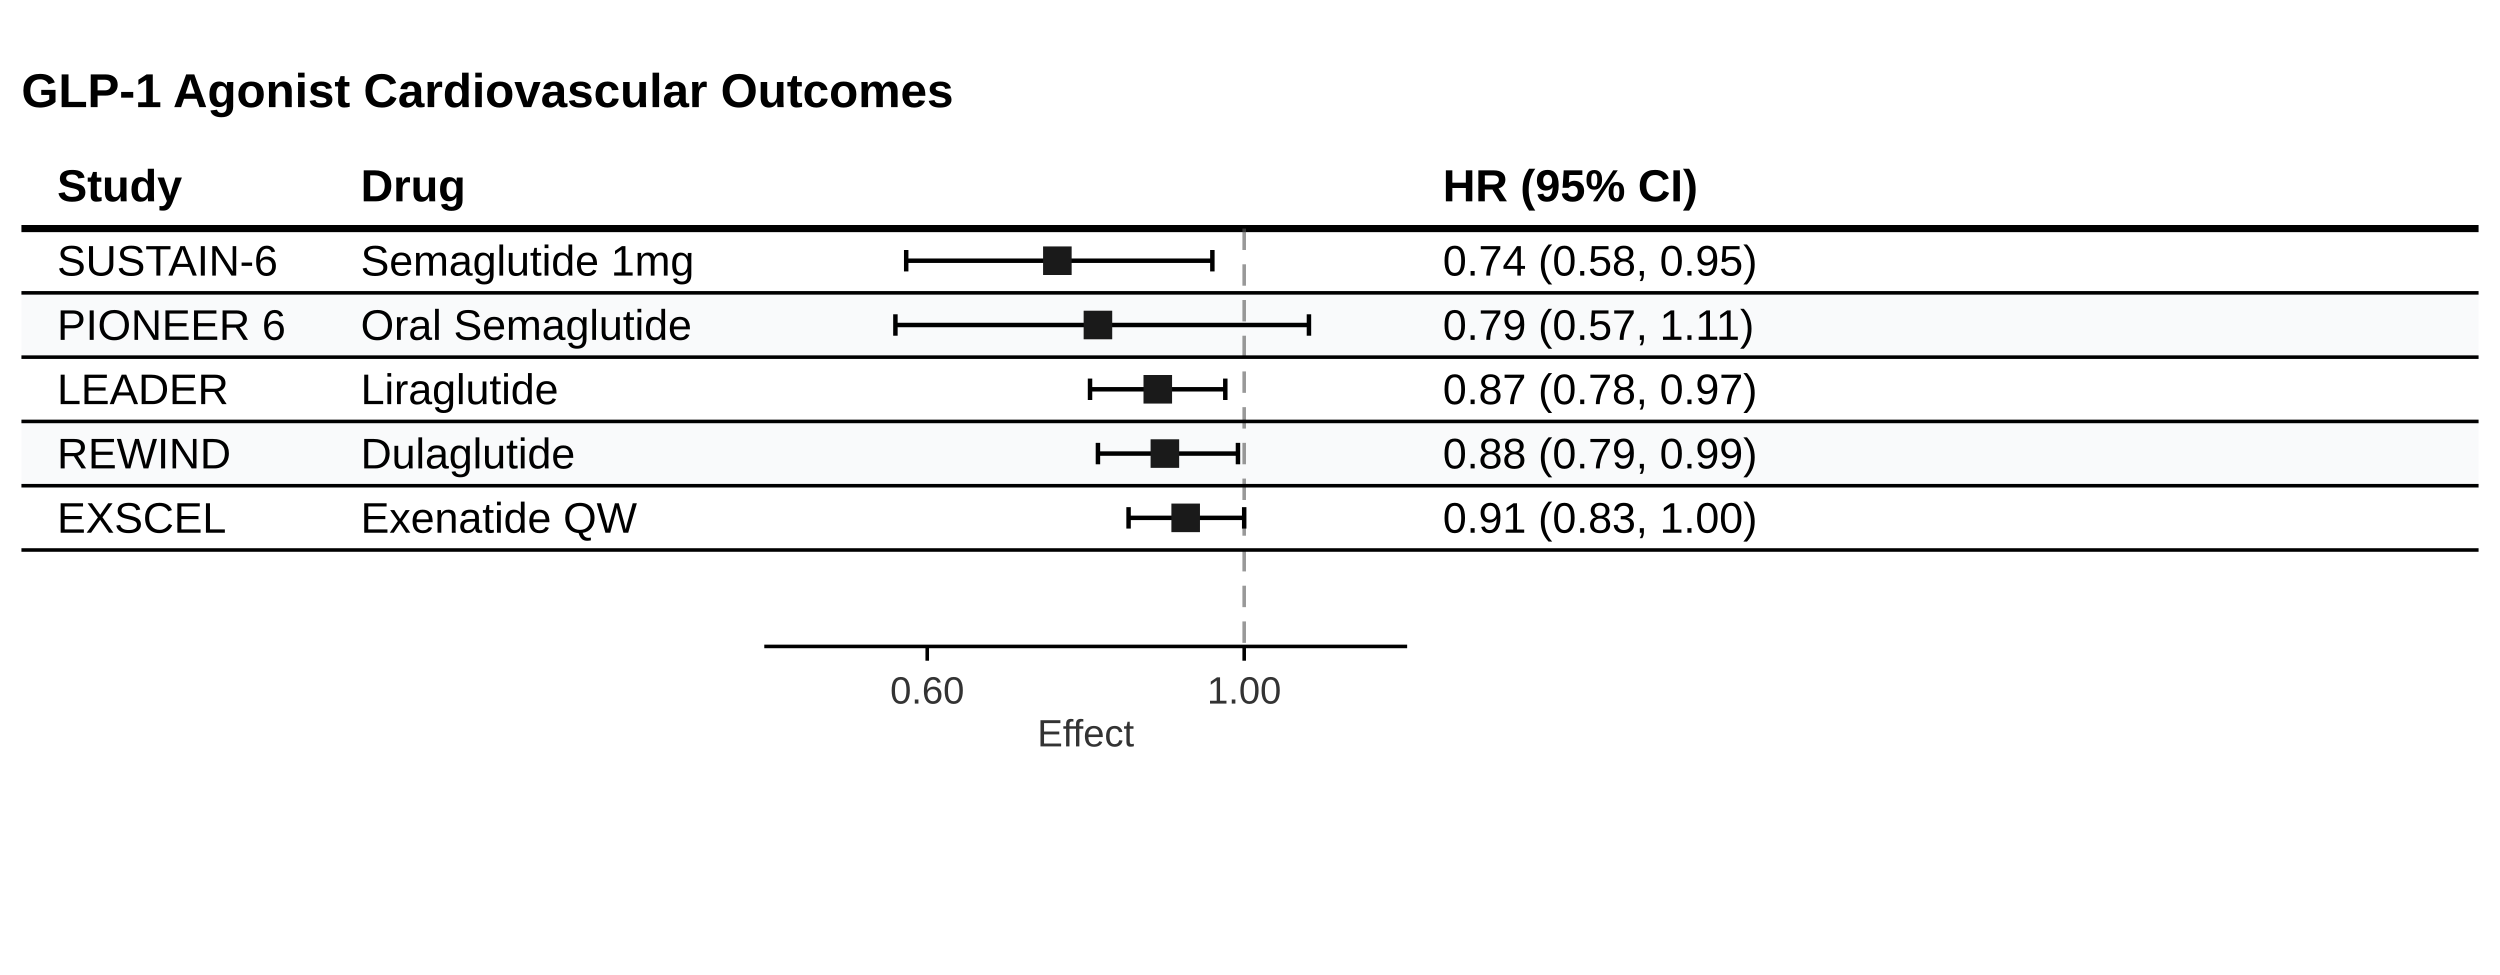
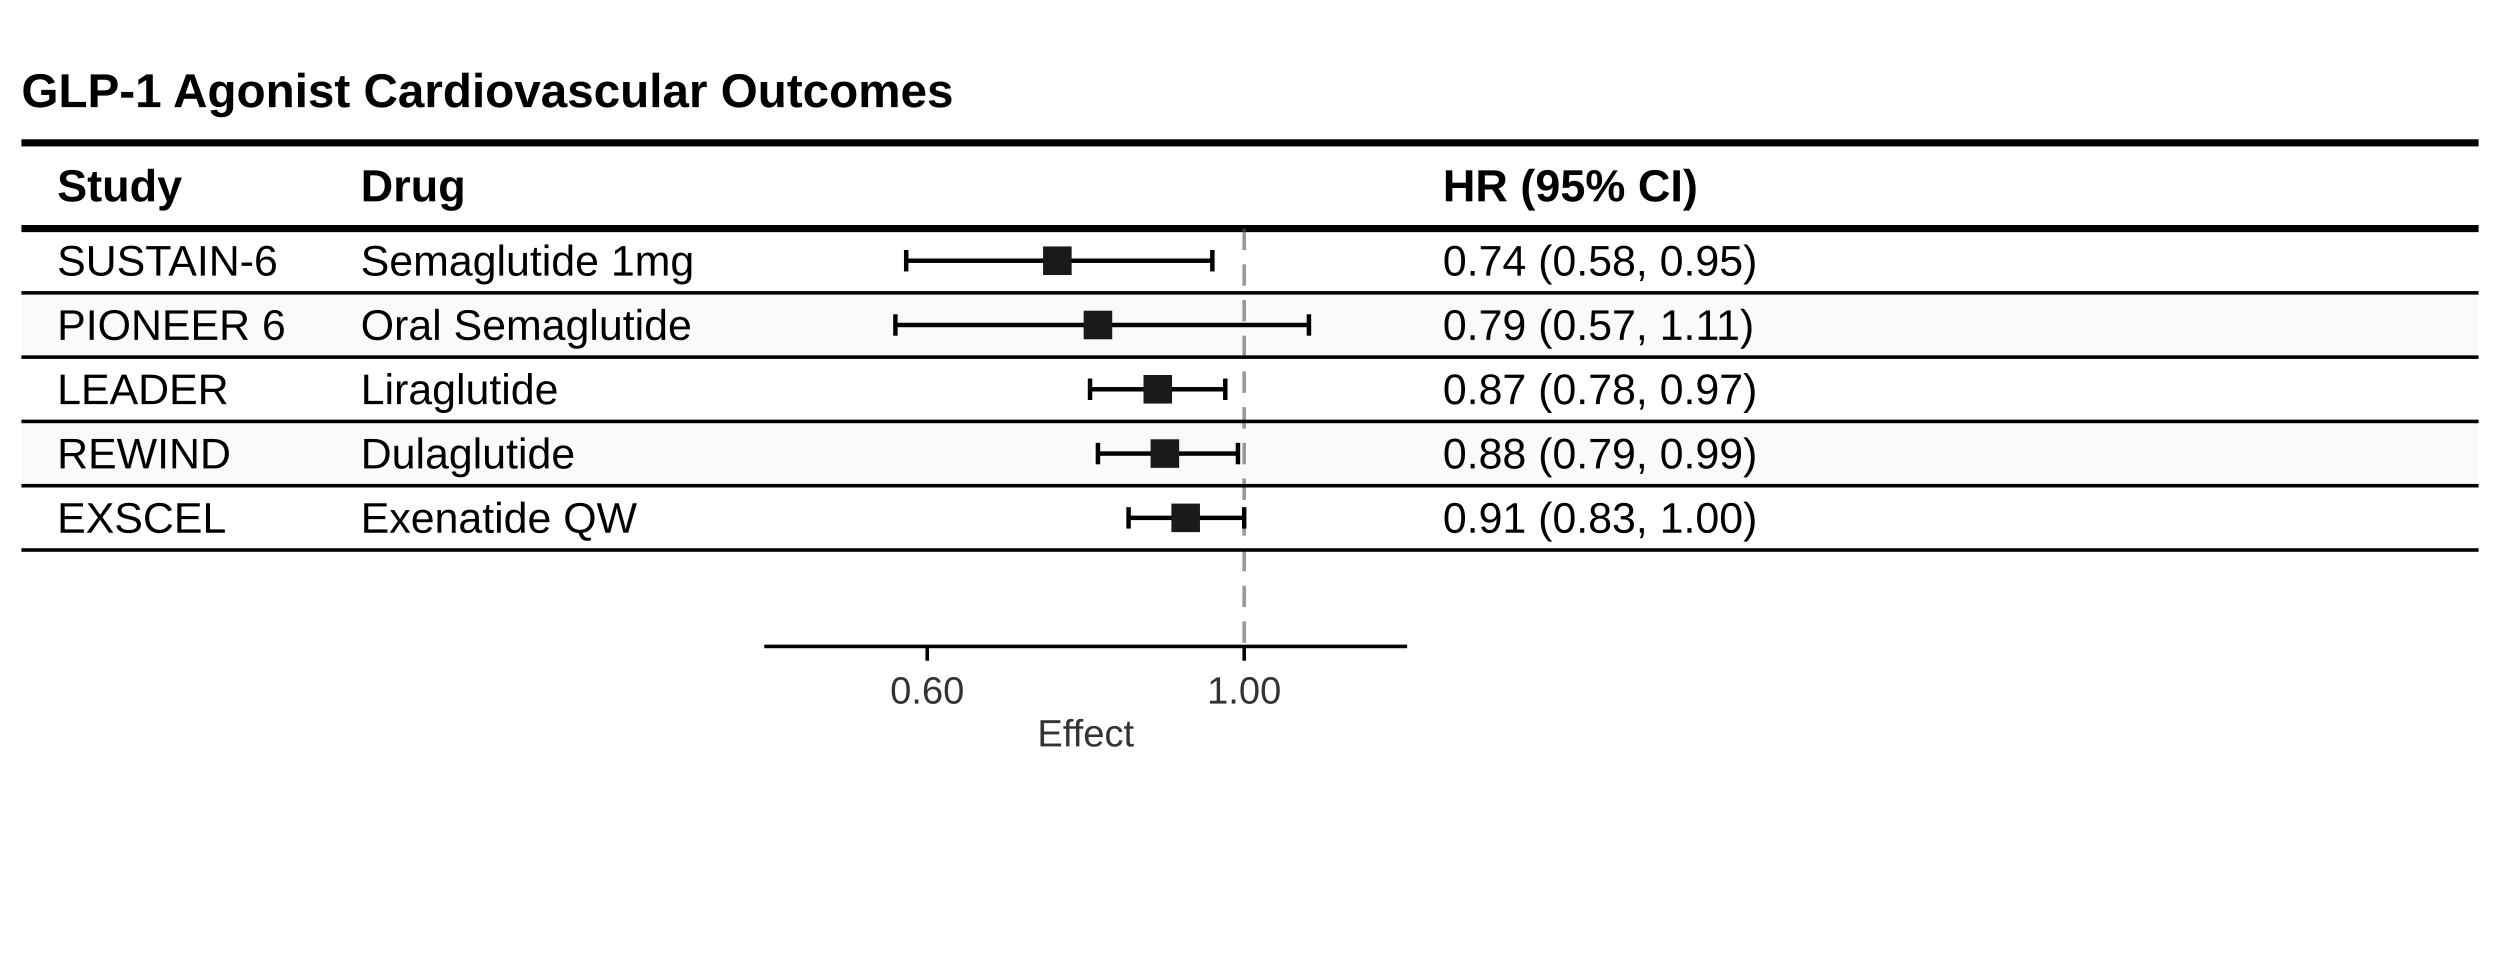
<svg xmlns="http://www.w3.org/2000/svg" width="700" height="273" viewBox="0 0 700 273">
  <style>
  text {
    font-variant-numeric: tabular-nums;
  }
  /* Use dominant-baseline for cell text to match CSS flex centering */
  .cell-text { dominant-baseline: central; }
</style>
  <rect width="100%" height="100%" fill="#ffffff" />
  <text x="6" y="30" font-family="Arial, Helvetica, sans-serif" font-size="13.33px" font-weight="700" fill="#000000">GLP-1 Agonist Cardiovascular Outcomes</text>
+   <line x1="6" x2="694" y1="40" y2="40" stroke="#000000" stroke-width="2" />
  <text class="cell-text" x="16" y="52" font-family="Arial, Helvetica, sans-serif" font-size="12.6px" font-weight="700" fill="#000000">Study</text>
  <text class="cell-text" x="101" y="52" font-family="Arial, Helvetica, sans-serif" font-size="12.6px" font-weight="700" text-anchor="start" fill="#000000">Drug</text>
  <text class="cell-text" x="224" y="52" font-family="Arial, Helvetica, sans-serif" font-size="12.6px" font-weight="700" text-anchor="start" fill="#000000" />
  <text class="cell-text" x="404" y="52" font-family="Arial, Helvetica, sans-serif" font-size="12.6px" font-weight="700" text-anchor="start" fill="#000000">HR (95% CI)</text>
  <line x1="6" x2="694" y1="64" y2="64" stroke="#000000" stroke-width="2" />
  <rect x="6" y="82" width="688" height="18" fill="#f9fafb" />
  <rect x="6" y="118" width="688" height="18" fill="#f9fafb" />
  <line x1="348.374" x2="348.374" y1="64" y2="181" stroke="#555555" stroke-width="1" stroke-opacity="0.6" stroke-dasharray="6,4" />
  <g class="interval effect-0">
    <line x1="253.736" x2="339.463" y1="73" y2="73" stroke="#000000" stroke-width="1.25" />
    <line x1="253.736" x2="253.736" y1="70" y2="76" stroke="#000000" stroke-width="1.25" />
    <line x1="339.463" x2="339.463" y1="70" y2="76" stroke="#000000" stroke-width="1.25" />
    <rect x="292.062" y="69" width="8" height="8" fill="#1a1a1a" />
  </g>
  <g class="interval effect-0">
    <line x1="250.714" x2="366.505" y1="91" y2="91" stroke="#000000" stroke-width="1.25" />
    <line x1="250.714" x2="250.714" y1="88" y2="94" stroke="#000000" stroke-width="1.25" />
    <line x1="366.505" x2="366.505" y1="88" y2="94" stroke="#000000" stroke-width="1.25" />
    <rect x="303.421" y="87" width="8" height="8" fill="#1a1a1a" />
  </g>
  <g class="interval effect-0">
    <line x1="305.208" x2="343.082" y1="109" y2="109" stroke="#000000" stroke-width="1.25" />
    <line x1="305.208" x2="305.208" y1="106" y2="112" stroke="#000000" stroke-width="1.25" />
    <line x1="343.082" x2="343.082" y1="106" y2="112" stroke="#000000" stroke-width="1.25" />
    <rect x="320.18" y="105" width="8" height="8" fill="#1a1a1a" />
  </g>
  <g class="interval effect-0">
    <line x1="307.421" x2="346.628" y1="127" y2="127" stroke="#000000" stroke-width="1.25" />
    <line x1="307.421" x2="307.421" y1="124" y2="130" stroke="#000000" stroke-width="1.25" />
    <line x1="346.628" x2="346.628" y1="124" y2="130" stroke="#000000" stroke-width="1.25" />
    <rect x="322.165" y="123" width="8" height="8" fill="#1a1a1a" />
  </g>
  <g class="interval effect-0">
    <line x1="316.002" x2="348.374" y1="145" y2="145" stroke="#000000" stroke-width="1.25" />
    <line x1="316.002" x2="316.002" y1="142" y2="148" stroke="#000000" stroke-width="1.25" />
    <line x1="348.374" x2="348.374" y1="142" y2="148" stroke="#000000" stroke-width="1.25" />
    <rect x="327.989" y="141" width="8" height="8" fill="#1a1a1a" />
  </g>
  <g transform="translate(0, 181)">
    <line x1="214" x2="394" y1="0" y2="0" stroke="#000000" stroke-width="1" />
    <line x1="259.626" x2="259.626" y1="0" y2="4" stroke="#000000" stroke-width="1" />
    <text x="259.626" y="16" text-anchor="middle" font-family="Arial, Helvetica, sans-serif" font-size="10.67px" font-weight="400" fill="#333333">0.60</text>
    <line x1="348.374" x2="348.374" y1="0" y2="4" stroke="#000000" stroke-width="1" />
    <text x="348.374" y="16" text-anchor="middle" font-family="Arial, Helvetica, sans-serif" font-size="10.67px" font-weight="400" fill="#333333">1.00</text>
    <text x="304" y="28" text-anchor="middle" font-family="Arial, Helvetica, sans-serif" font-size="10.67px" font-weight="500" fill="#333333">Effect</text>
  </g>
  <text class="cell-text" x="16" y="73" font-family="Arial, Helvetica, sans-serif" font-size="12px" font-weight="400" font-style="normal" fill="#000000">SUSTAIN-6</text>
  <text class="cell-text" x="101" y="73" font-family="Arial, Helvetica, sans-serif" font-size="12px" font-weight="400" font-style="normal" text-anchor="start" fill="#000000">Semaglutide 1mg</text>
  <text class="cell-text" x="404" y="73" font-family="Arial, Helvetica, sans-serif" font-size="12px" font-weight="400" font-style="normal" text-anchor="start" fill="#000000">0.74 (0.58, 0.95)</text>
  <line x1="6" x2="694" y1="82" y2="82" stroke="#000000" stroke-width="1" />
  <text class="cell-text" x="16" y="91" font-family="Arial, Helvetica, sans-serif" font-size="12px" font-weight="400" font-style="normal" fill="#000000">PIONEER 6</text>
  <text class="cell-text" x="101" y="91" font-family="Arial, Helvetica, sans-serif" font-size="12px" font-weight="400" font-style="normal" text-anchor="start" fill="#000000">Oral Semaglutide</text>
  <text class="cell-text" x="404" y="91" font-family="Arial, Helvetica, sans-serif" font-size="12px" font-weight="400" font-style="normal" text-anchor="start" fill="#000000">0.79 (0.57, 1.11)</text>
  <line x1="6" x2="694" y1="100" y2="100" stroke="#000000" stroke-width="1" />
  <text class="cell-text" x="16" y="109" font-family="Arial, Helvetica, sans-serif" font-size="12px" font-weight="400" font-style="normal" fill="#000000">LEADER</text>
  <text class="cell-text" x="101" y="109" font-family="Arial, Helvetica, sans-serif" font-size="12px" font-weight="400" font-style="normal" text-anchor="start" fill="#000000">Liraglutide</text>
  <text class="cell-text" x="404" y="109" font-family="Arial, Helvetica, sans-serif" font-size="12px" font-weight="400" font-style="normal" text-anchor="start" fill="#000000">0.87 (0.78, 0.97)</text>
  <line x1="6" x2="694" y1="118" y2="118" stroke="#000000" stroke-width="1" />
  <text class="cell-text" x="16" y="127" font-family="Arial, Helvetica, sans-serif" font-size="12px" font-weight="400" font-style="normal" fill="#000000">REWIND</text>
  <text class="cell-text" x="101" y="127" font-family="Arial, Helvetica, sans-serif" font-size="12px" font-weight="400" font-style="normal" text-anchor="start" fill="#000000">Dulaglutide</text>
  <text class="cell-text" x="404" y="127" font-family="Arial, Helvetica, sans-serif" font-size="12px" font-weight="400" font-style="normal" text-anchor="start" fill="#000000">0.88 (0.79, 0.99)</text>
  <line x1="6" x2="694" y1="136" y2="136" stroke="#000000" stroke-width="1" />
  <text class="cell-text" x="16" y="145" font-family="Arial, Helvetica, sans-serif" font-size="12px" font-weight="400" font-style="normal" fill="#000000">EXSCEL</text>
  <text class="cell-text" x="101" y="145" font-family="Arial, Helvetica, sans-serif" font-size="12px" font-weight="400" font-style="normal" text-anchor="start" fill="#000000">Exenatide QW</text>
  <text class="cell-text" x="404" y="145" font-family="Arial, Helvetica, sans-serif" font-size="12px" font-weight="400" font-style="normal" text-anchor="start" fill="#000000">0.91 (0.83, 1.00)</text>
  <line x1="6" x2="694" y1="154" y2="154" stroke="#000000" stroke-width="1" />
</svg>
